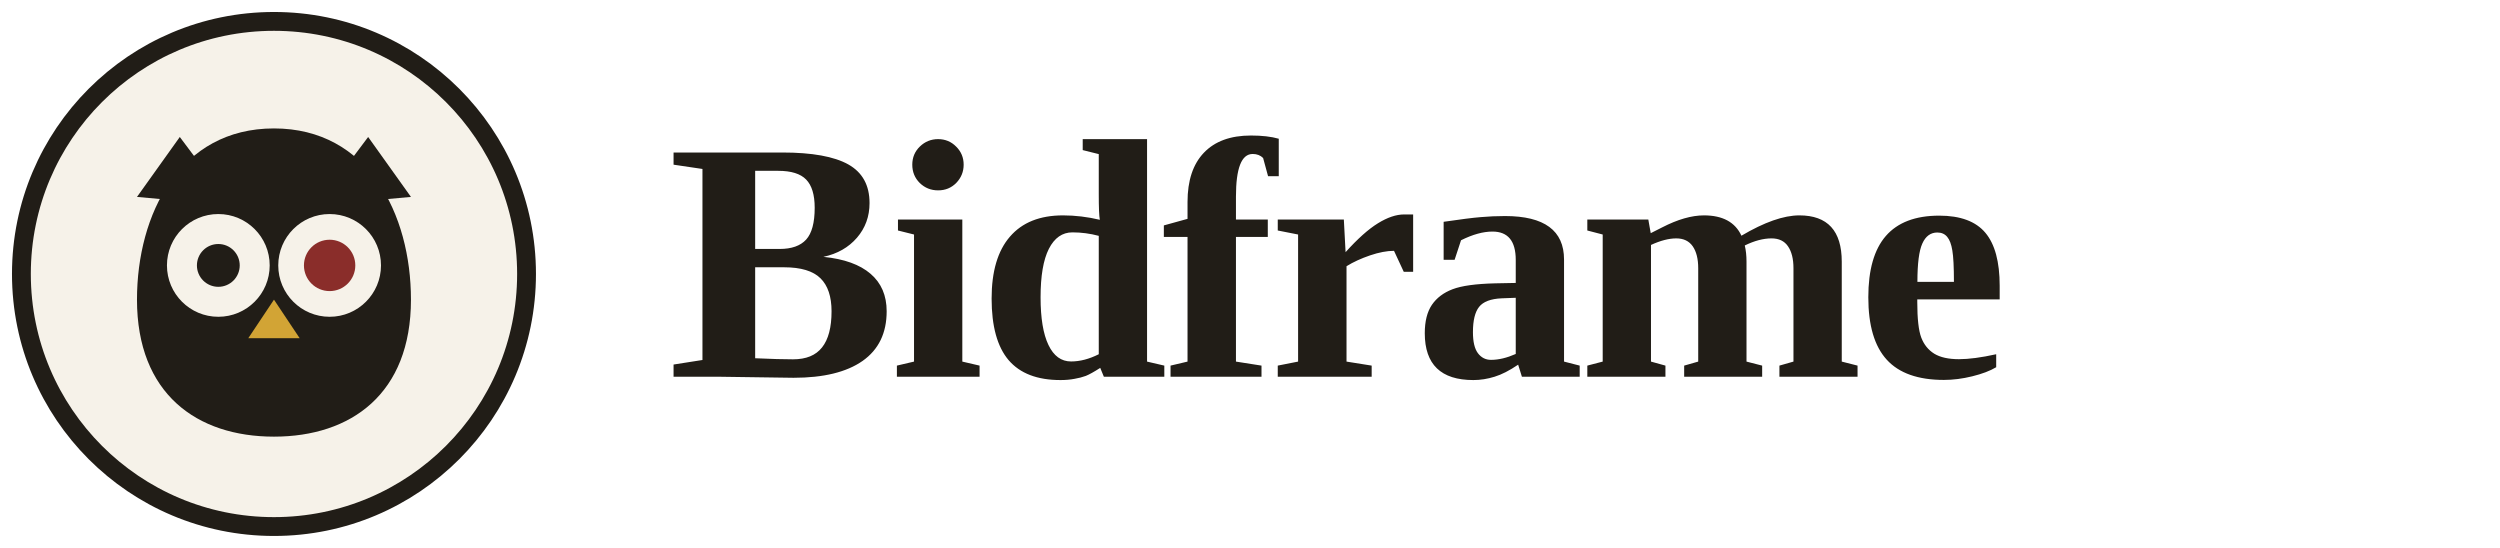
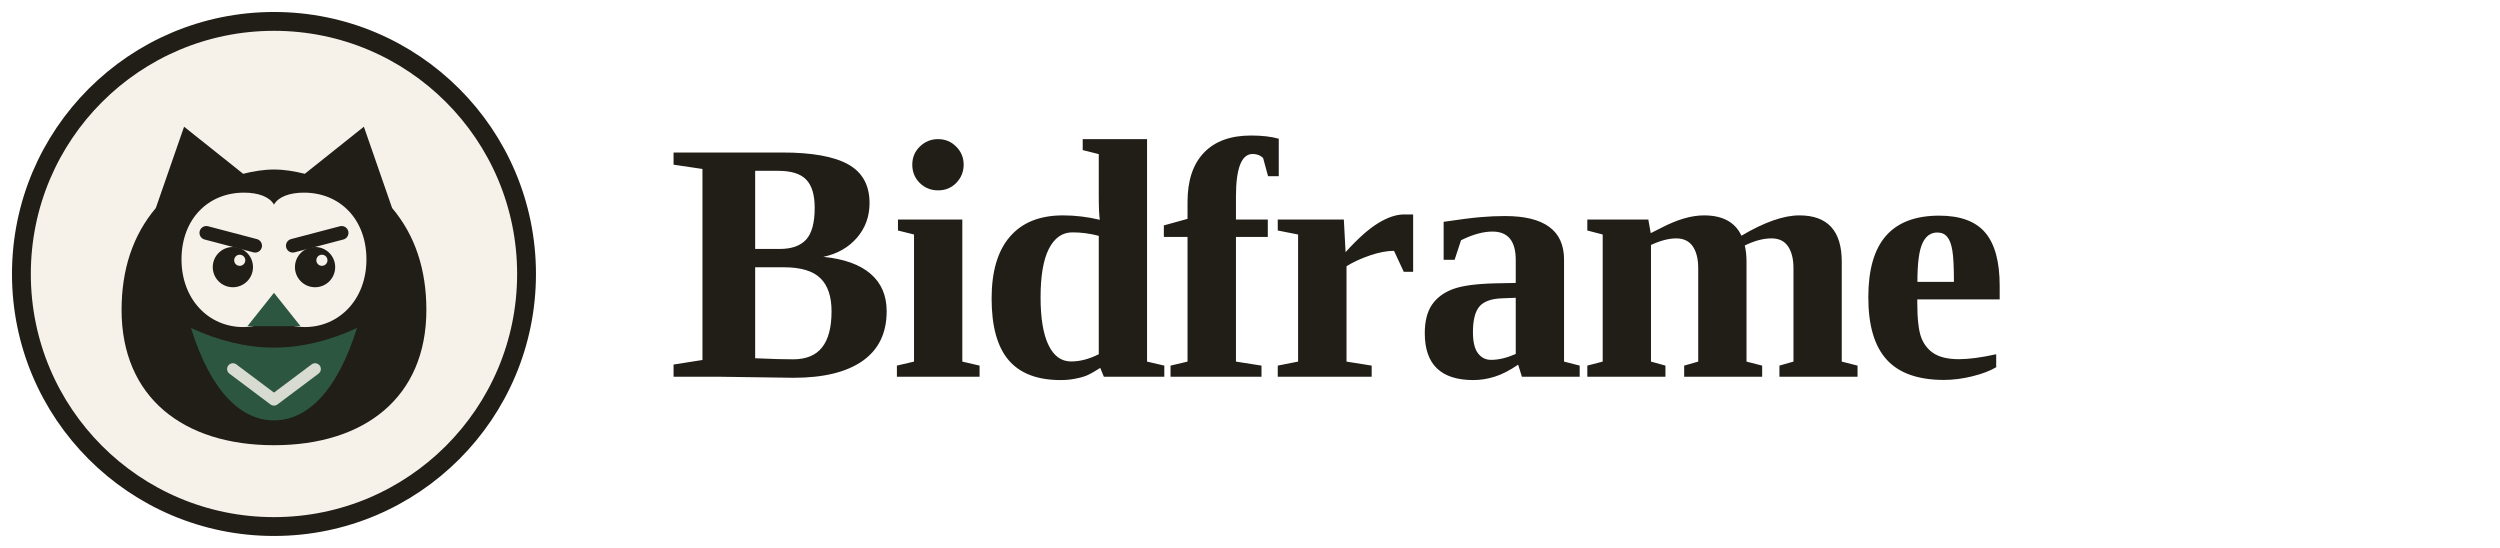
<svg xmlns="http://www.w3.org/2000/svg" viewBox="0 0 292 64" width="292" height="64" role="img" aria-label="Bidframe">
  <defs>

  </defs>
  <g>
    <circle cx="32" cy="32" r="29.5" fill="#f6f2e9" />
    <circle cx="32" cy="32" r="29.5" fill="none" stroke="#211d17" stroke-width="2.2" />
-     <path d="M21 16L27 24L16 23Z" fill="#211d17" />
-     <path d="M43 16L37 24L48 23Z" fill="#211d17" />
-     <path d="M32 15C21 15 16 25 16 35C16 46 23 51 32 51C41 51 48 46 48 35C48 25 43 15 32 15Z" fill="#211d17" />
-     <circle cx="25.5" cy="31" r="6" fill="#f6f2e9" />
-     <circle cx="38.5" cy="31" r="6" fill="#f6f2e9" />
-     <circle cx="25.5" cy="31" r="2.5" fill="#211d17" />
-     <circle cx="38.5" cy="31" r="3" fill="#8a2d2a" />
-     <path d="M32 35L35 39.5H29Z" fill="#d2a435" />
+     <path d="M18.2 24.3L21.5 14.8L28.4 20.3C29.6 20 30.8 19.8 32 19.8C33.2 19.8 34.4 20 35.6 20.3L42.5 14.8L45.8 24.3C48.5 27.5 49.8 31.5 49.8 36.2C49.8 46.4 42.6 52 32 52C21.4 52 14.2 46.4 14.2 36.2C14.2 31.5 15.5 27.5 18.2 24.3Z" fill="#211d17" />
+     <path d="M21.2 30.3C21.2 25.6 24.3 22.5 28.5 22.5C30.2 22.5 31.5 23 32 23.9C32.5 23 33.8 22.5 35.5 22.5C39.7 22.5 42.8 25.6 42.8 30.3C42.8 35 39.6 38.2 35.6 38.2C34 38.2 32.8 37.7 32 36.8C31.2 37.7 30 38.2 28.4 38.2C24.4 38.2 21.2 35 21.2 30.3Z" fill="#f6f2e9" />
+     <path d="M22.3 38.3C24.7 46 28.3 49.1 32 49.1C35.7 49.1 39.3 46 41.7 38.3C38.5 39.8 35.2 40.6 32 40.6C28.8 40.6 25.5 39.8 22.3 38.3Z" fill="#2c5640" />
+     <path d="M24.1 27.2L29.8 28.7M39.9 27.2L34.2 28.7" fill="none" stroke="#211d17" stroke-width="1.6" stroke-linecap="round" />
+     <circle cx="27.2" cy="31.2" r="2.35" fill="#211d17" />
+     <circle cx="36.8" cy="31.2" r="2.35" fill="#211d17" />
+     <circle cx="28" cy="30.4" r="0.65" fill="#f6f2e9" />
+     <circle cx="37.6" cy="30.4" r="0.65" fill="#f6f2e9" />
+     <path d="M32 34.2L35.1 38.1H28.9Z" fill="#2c5640" />
+     <path d="M27.2 43.1L32 46.7L36.8 43.1" fill="none" stroke="#f6f2e9" stroke-width="1.35" stroke-linecap="round" stroke-linejoin="round" opacity="0.85" />
  </g>
  <text x="78" y="44" font-family="Fraunces, Georgia, 'Times New Roman', serif" font-weight="600" font-size="40" letter-spacing="-0.8" fill="#211d17">Bidframe</text>
</svg>
